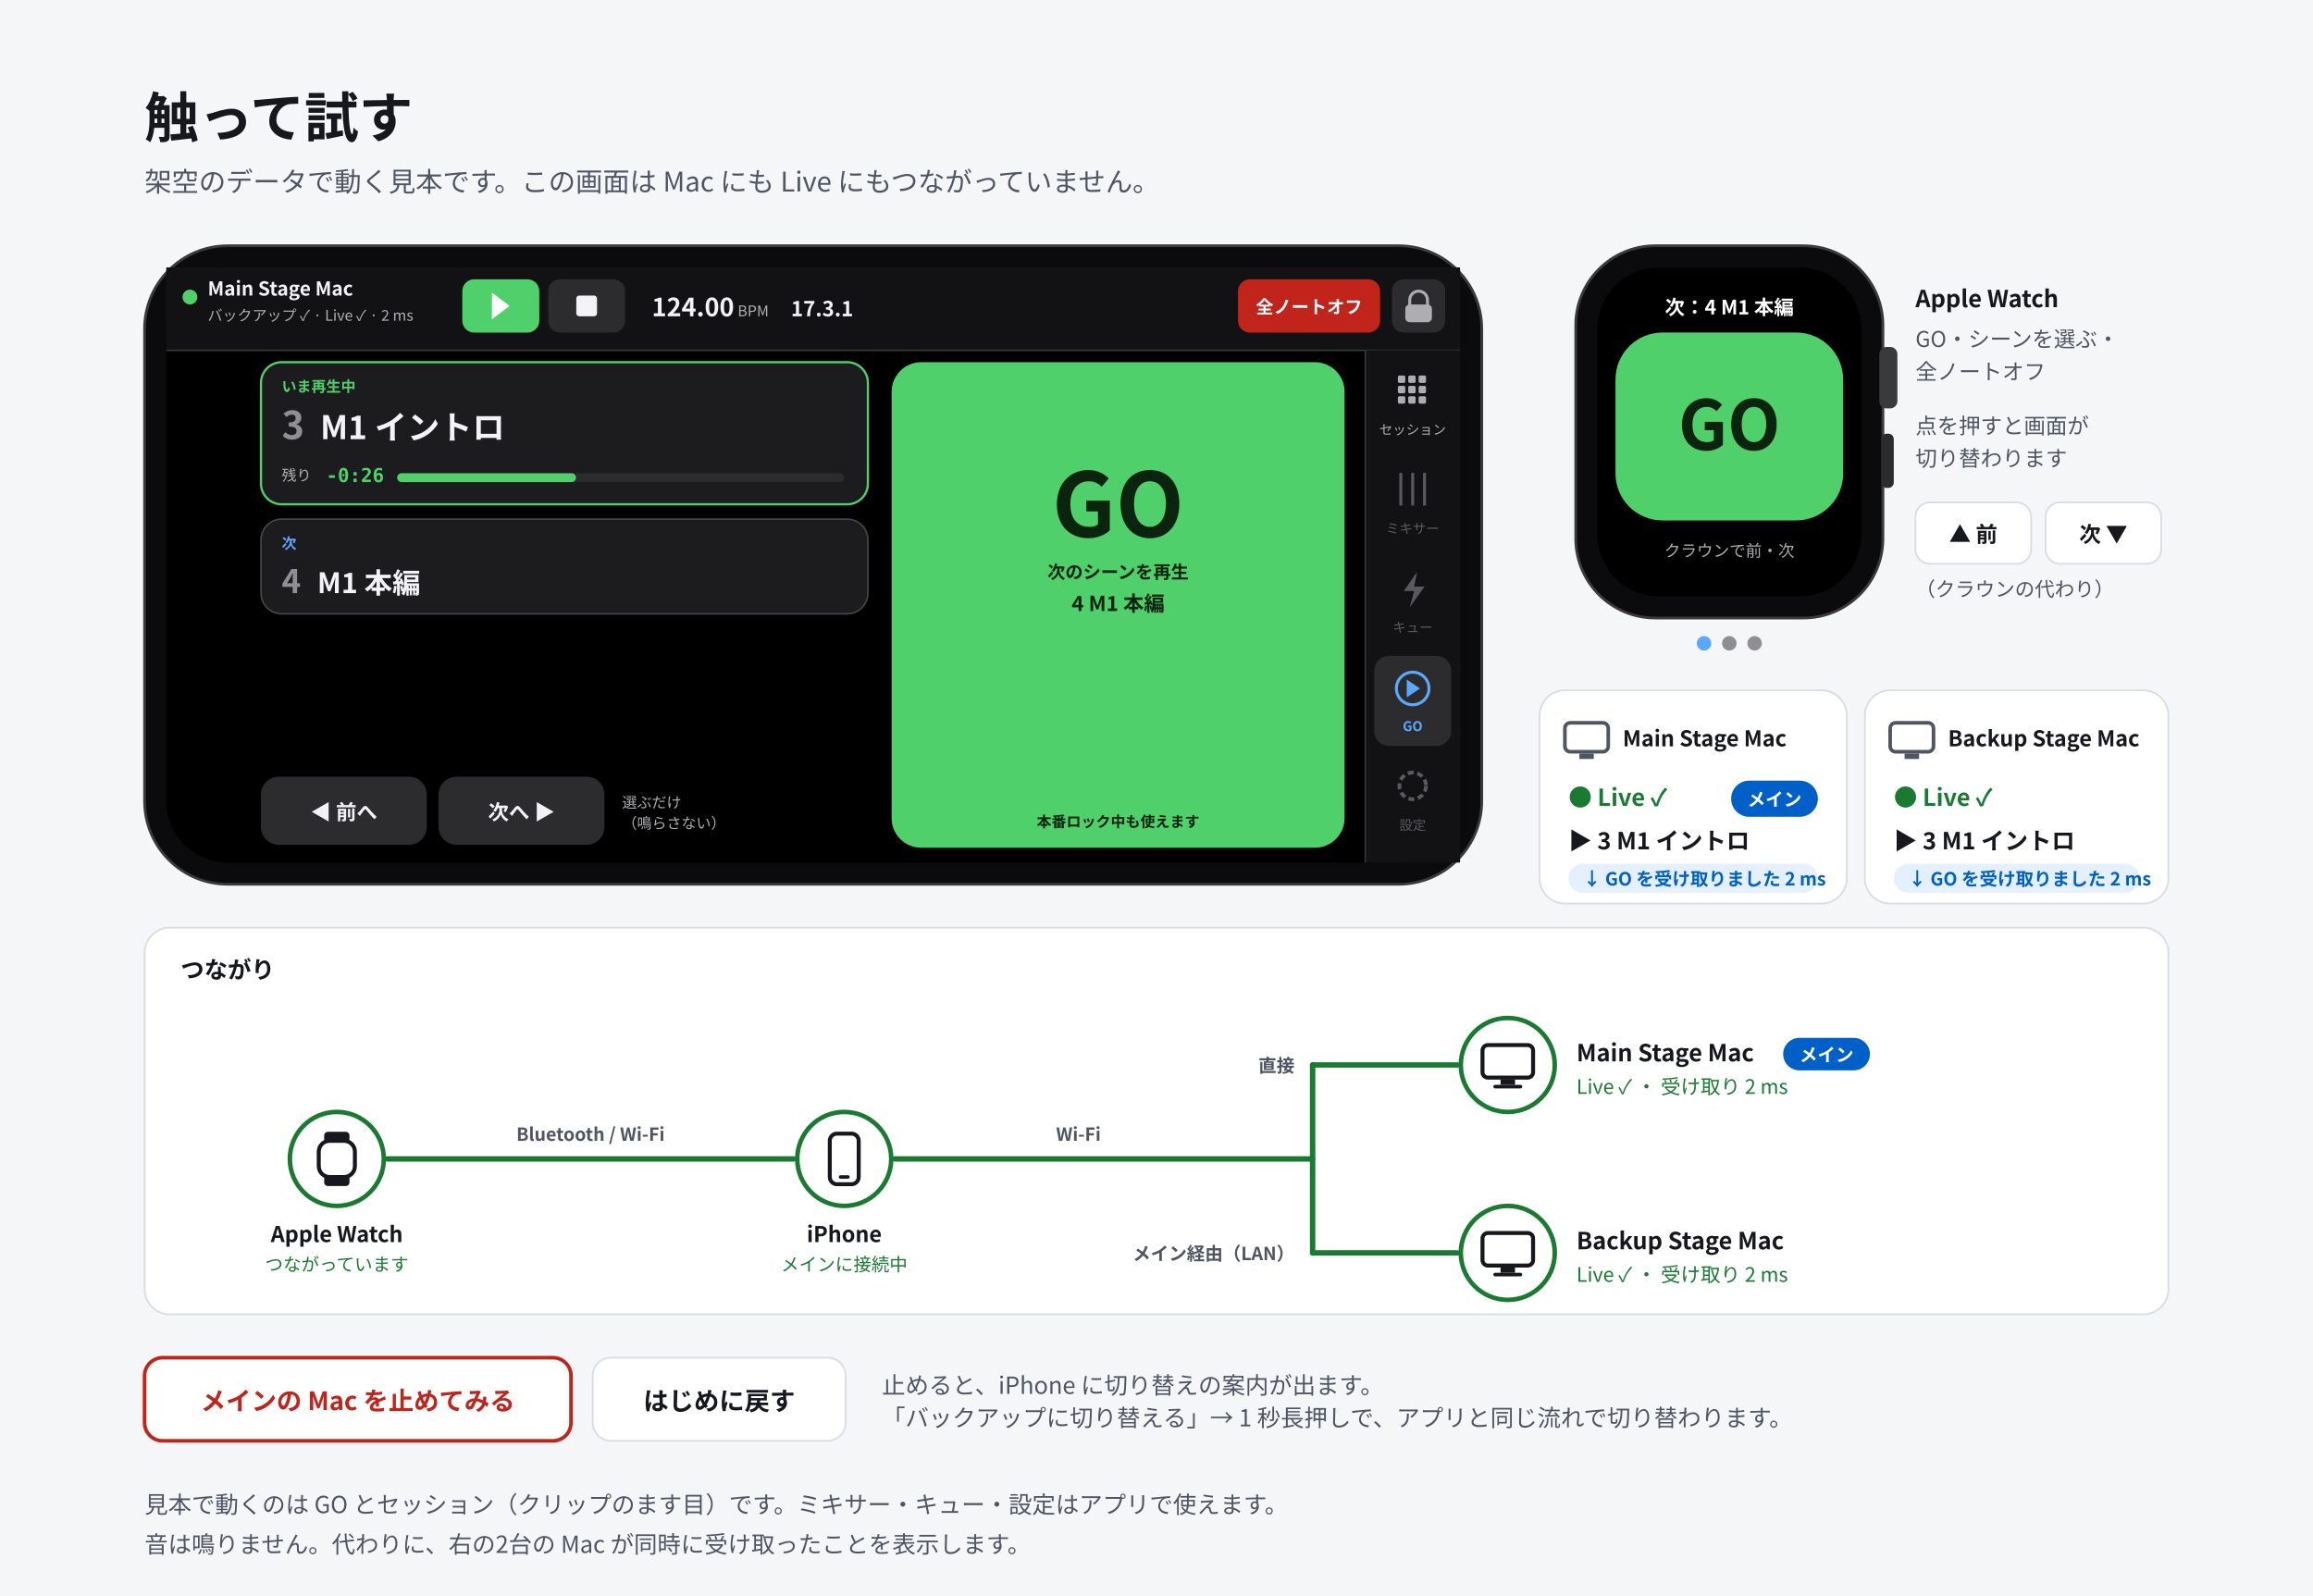
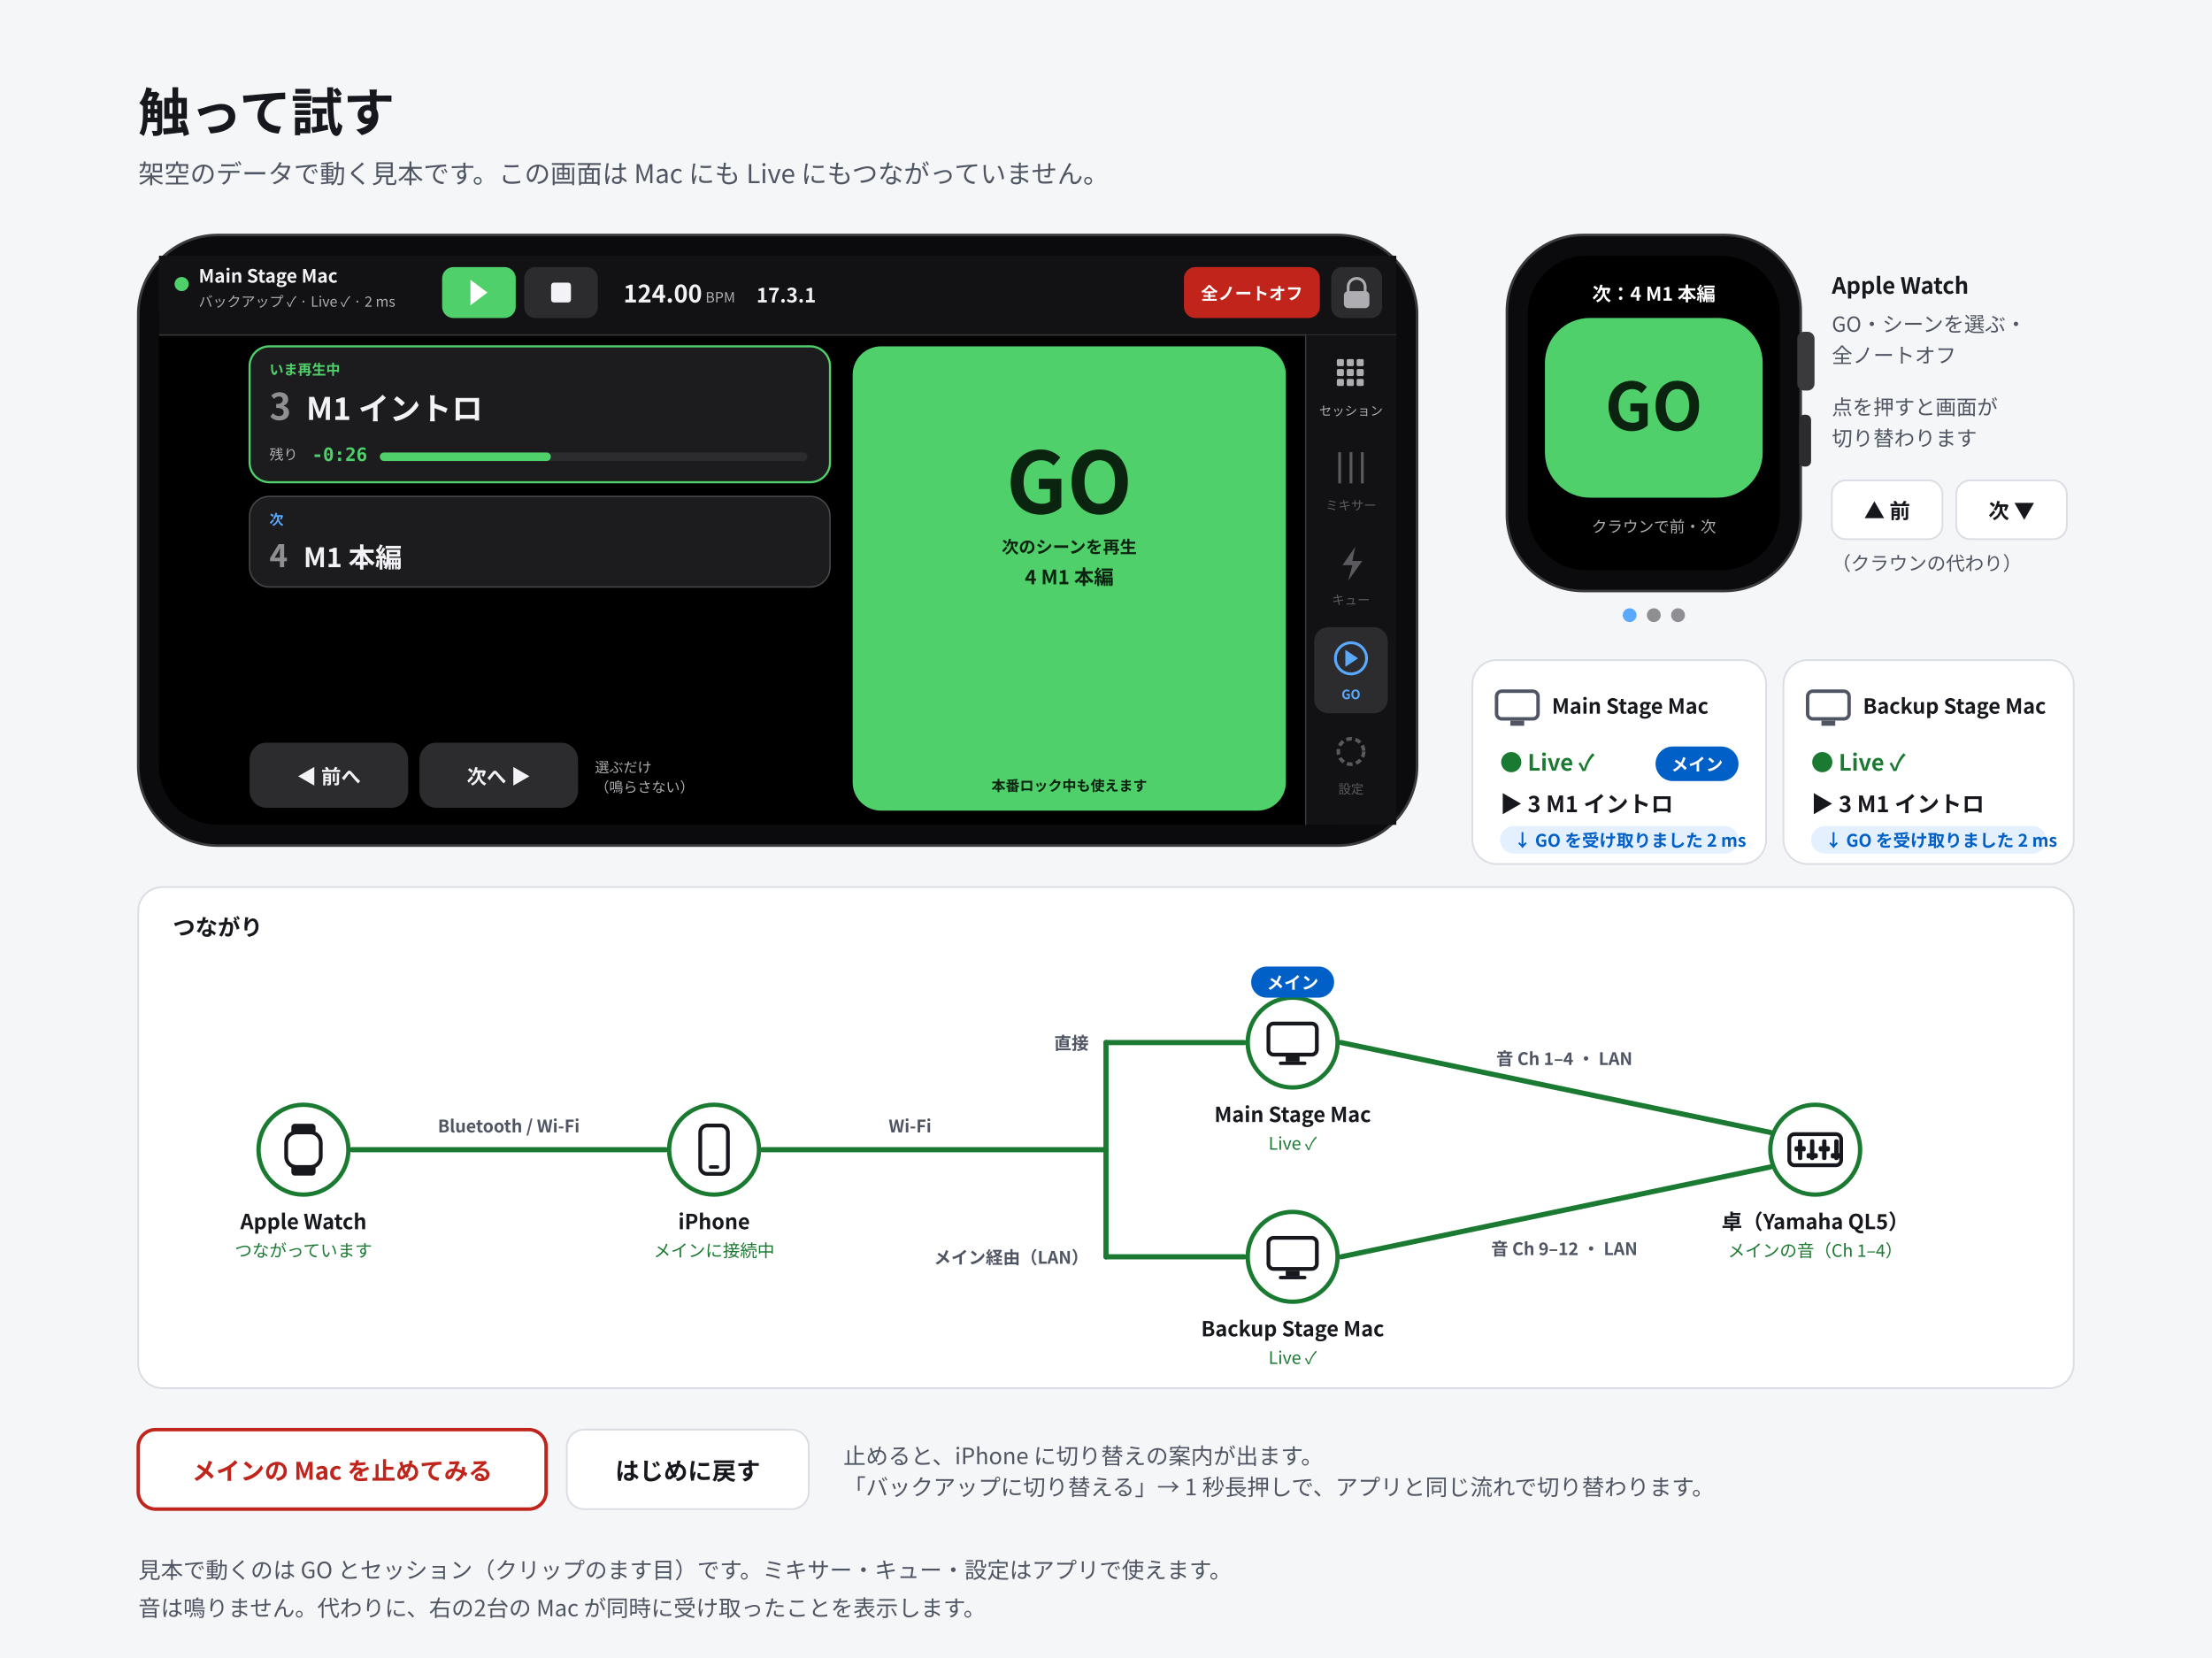
- <svg xmlns="http://www.w3.org/2000/svg" width="1280" height="883" viewBox="0 0 1280 883">
-   <rect x="0" y="0" width="1280" height="1050" rx="0" fill="#F5F6F8" />
+ <svg xmlns="http://www.w3.org/2000/svg" width="1280" height="959" viewBox="0 0 1280 959">
+   <rect x="0" y="0" width="1280" height="1130" rx="0" fill="#F5F6F8" />
  <text x="80" y="76" fill="#16181D" font-family="-apple-system, 'Hiragino Sans', 'Noto Sans CJK JP', sans-serif" font-size="30" font-weight="800" text-anchor="start">触って試す</text>
  <text x="80" y="106" fill="#4F5562" font-family="-apple-system, 'Hiragino Sans', 'Noto Sans CJK JP', sans-serif" font-size="15" font-weight="400" text-anchor="start">架空のデータで動く見本です。この画面は Mac にも Live にもつながっていません。</text>
  <rect x="80" y="136" width="740" height="353.327" rx="46" fill="#0B0B0D" stroke="#3A3A3C" stroke-width="1.5" />
  <rect x="92" y="148" width="716" height="329.327" rx="34" fill="#000" />
  <g transform="translate(92 148) scale(0.8192)">
    <rect x="0" y="0" width="874" height="56" rx="0" fill="#121214" />
    <line x1="0" y1="56" x2="874" y2="56" stroke="#38383A" />
    <circle cx="16" cy="20" r="5" fill="#4FD06A" />
    <text x="28" y="19" fill="#F2F2F7" font-family="-apple-system, 'Hiragino Sans', 'Noto Sans CJK JP', sans-serif" font-size="13" font-weight="700" text-anchor="start">Main Stage Mac</text>
    <text x="28" y="36" fill="#AEAEB2" font-family="-apple-system, 'Hiragino Sans', 'Noto Sans CJK JP', sans-serif" font-size="10" font-weight="400" text-anchor="start">バックアップ ✓ · Live ✓ · 2 ms</text>
    <rect x="200" y="8" width="52" height="36" rx="8" fill="#4FD06A" />
    <path d="M220 17 l12 9 l-12 9 z" fill="#FFF" />
    <rect x="258" y="8" width="52" height="36" rx="8" fill="#2C2C2E" />
    <rect x="277" y="19" width="14" height="14" rx="2" fill="#F2F2F7" />
    <text x="328" y="33" fill="#F2F2F7" font-family="-apple-system, 'Hiragino Sans', 'Noto Sans CJK JP', sans-serif" font-size="17" font-weight="700" text-anchor="start">124.00</text>
    <text x="386" y="33" fill="#AEAEB2" font-family="-apple-system, 'Hiragino Sans', 'Noto Sans CJK JP', sans-serif" font-size="10" font-weight="400" text-anchor="start">BPM</text>
    <text x="422" y="33" fill="#F2F2F7" font-family="-apple-system, 'Hiragino Sans', 'Noto Sans CJK JP', sans-serif" font-size="14" font-weight="600" text-anchor="start">17.3.1</text>
    <rect x="724" y="8" width="96" height="36" rx="8" fill="#C0241A" />
    <text x="772" y="31" fill="#FFF" font-family="-apple-system, 'Hiragino Sans', 'Noto Sans CJK JP', sans-serif" font-size="12" font-weight="700" text-anchor="middle">全ノートオフ</text>
    <rect x="828" y="8" width="36" height="36" rx="8" fill="#2C2C2E" />
    <path d="M840 26 v-4 a6 6 0 0 1 12 0 v4" stroke="#AEAEB2" stroke-width="2" fill="none" />
    <rect x="837" y="25" width="18" height="12" rx="3" fill="#AEAEB2" />
    <rect x="810" y="56" width="64" height="346" rx="0" fill="#121214" />
    <line x1="810" y1="56" x2="810" y2="402" stroke="#38383A" />
    <rect x="832" y="73.0" width="5" height="5" rx="1" fill="#AEAEB2" />
    <rect x="839" y="73.0" width="5" height="5" rx="1" fill="#AEAEB2" />
    <rect x="846" y="73.0" width="5" height="5" rx="1" fill="#AEAEB2" />
    <rect x="832" y="80.0" width="5" height="5" rx="1" fill="#AEAEB2" />
    <rect x="839" y="80.0" width="5" height="5" rx="1" fill="#AEAEB2" />
    <rect x="846" y="80.0" width="5" height="5" rx="1" fill="#AEAEB2" />
    <rect x="832" y="87.0" width="5" height="5" rx="1" fill="#AEAEB2" />
    <rect x="839" y="87.0" width="5" height="5" rx="1" fill="#AEAEB2" />
    <rect x="846" y="87.0" width="5" height="5" rx="1" fill="#AEAEB2" />
    <text x="842" y="112.8" fill="#AEAEB2" font-family="-apple-system, 'Hiragino Sans', 'Noto Sans CJK JP', sans-serif" font-size="9" font-weight="400" text-anchor="middle">セッション</text>
    <line x1="834" y1="138.8" x2="834" y2="160.8" stroke="#5A5A5E" stroke-width="2" />
    <line x1="842" y1="138.8" x2="842" y2="160.8" stroke="#5A5A5E" stroke-width="2" />
    <line x1="850" y1="138.8" x2="850" y2="160.8" stroke="#5A5A5E" stroke-width="2" />
    <text x="842" y="179.6" fill="#5A5A5E" font-family="-apple-system, 'Hiragino Sans', 'Noto Sans CJK JP', sans-serif" font-size="9" font-weight="400" text-anchor="middle">ミキサー</text>
    <path d="M845 205.6 l-9 13 h7 l-3 11 l10 -14 h-7 z" fill="#5A5A5E" />
    <text x="842" y="246.4" fill="#5A5A5E" font-family="-apple-system, 'Hiragino Sans', 'Noto Sans CJK JP', sans-serif" font-size="9" font-weight="400" text-anchor="middle">キュー</text>
    <rect x="816" y="262.4" width="52" height="60.8" rx="10" fill="#2C2C2E" />
    <circle cx="842" cy="284.4" r="11" fill="none" stroke="#5AA9FF" stroke-width="2" />
    <path d="M838 278.4 l9 6 l-9 6 z" fill="#5AA9FF" />
    <text x="842" y="313.2" fill="#5AA9FF" font-family="-apple-system, 'Hiragino Sans', 'Noto Sans CJK JP', sans-serif" font-size="9" font-weight="700" text-anchor="middle">GO</text>
    <circle cx="842" cy="350.2" r="9" fill="none" stroke="#5A5A5E" stroke-width="2.5" stroke-dasharray="4 2.5" />
    <text x="842" y="380.0" fill="#5A5A5E" font-family="-apple-system, 'Hiragino Sans', 'Noto Sans CJK JP', sans-serif" font-size="9" font-weight="400" text-anchor="middle">設定</text>
    <rect x="64" y="64" width="410" height="96" rx="14" fill="#1C1C1E" stroke="#4FD06A" stroke-width="1.5" />
    <text x="78" y="84" fill="#4FD06A" font-family="-apple-system, 'Hiragino Sans', 'Noto Sans CJK JP', sans-serif" font-size="10" font-weight="700" text-anchor="start">いま再生中</text>
    <text x="78" y="116" fill="#8E8E93" font-family="-apple-system, 'Hiragino Sans', 'Noto Sans CJK JP', sans-serif" font-size="26" font-weight="800" text-anchor="start">3</text>
    <text x="104" y="116" fill="#F2F2F7" font-family="-apple-system, 'Hiragino Sans', 'Noto Sans CJK JP', sans-serif" font-size="22" font-weight="800" text-anchor="start">M1 イントロ</text>
    <text x="78" y="144" fill="#AEAEB2" font-family="-apple-system, 'Hiragino Sans', 'Noto Sans CJK JP', sans-serif" font-size="10" font-weight="400" text-anchor="start">残り</text>
    <text x="108" y="145" fill="#4FD06A" font-family="'SF Mono', Menlo, monospace" font-size="13" font-weight="700" text-anchor="start">-0:26</text>
    <rect x="156" y="139" width="302" height="6" rx="3" fill="#2C2C2E" />
    <rect x="156" y="139" width="120.8" height="6" rx="3" fill="#4FD06A" />
    <rect x="64" y="170" width="410" height="64" rx="14" fill="#1C1C1E" stroke="#48484A" stroke-width="1" />
    <text x="78" y="190" fill="#5AA9FF" font-family="-apple-system, 'Hiragino Sans', 'Noto Sans CJK JP', sans-serif" font-size="10" font-weight="700" text-anchor="start">次</text>
    <text x="78" y="220" fill="#8E8E93" font-family="-apple-system, 'Hiragino Sans', 'Noto Sans CJK JP', sans-serif" font-size="22" font-weight="800" text-anchor="start">4</text>
    <text x="102" y="220" fill="#F2F2F7" font-family="-apple-system, 'Hiragino Sans', 'Noto Sans CJK JP', sans-serif" font-size="19" font-weight="800" text-anchor="start">M1 本編</text>
    <rect x="64" y="344" width="112" height="46" rx="12" fill="#2C2C2E" />
    <text x="120" y="373" fill="#F2F2F7" font-family="-apple-system, 'Hiragino Sans', 'Noto Sans CJK JP', sans-serif" font-size="14" font-weight="700" text-anchor="middle">◀ 前へ</text>
    <rect x="184" y="344" width="112" height="46" rx="12" fill="#2C2C2E" />
    <text x="240" y="373" fill="#F2F2F7" font-family="-apple-system, 'Hiragino Sans', 'Noto Sans CJK JP', sans-serif" font-size="14" font-weight="700" text-anchor="middle">次へ ▶</text>
    <text x="308" y="365" fill="#AEAEB2" font-family="-apple-system, 'Hiragino Sans', 'Noto Sans CJK JP', sans-serif" font-size="10" font-weight="400" text-anchor="start">選ぶだけ</text>
    <text x="308" y="379" fill="#AEAEB2" font-family="-apple-system, 'Hiragino Sans', 'Noto Sans CJK JP', sans-serif" font-size="10" font-weight="400" text-anchor="start">（鳴らさない）</text>
    <rect x="490" y="64" width="306" height="328" rx="20" fill="#4FD06A" />
    <text x="643.0" y="182.08" fill="#0A2410" font-family="-apple-system, 'Hiragino Sans', 'Noto Sans CJK JP', sans-serif" font-size="60" font-weight="900" text-anchor="middle">GO</text>
    <text x="643.0" y="210.08" fill="#0A2410" font-family="-apple-system, 'Hiragino Sans', 'Noto Sans CJK JP', sans-serif" font-size="12" font-weight="700" text-anchor="middle">次のシーンを再生</text>
    <text x="643.0" y="232.08" fill="#0A2410" font-family="-apple-system, 'Hiragino Sans', 'Noto Sans CJK JP', sans-serif" font-size="14" font-weight="700" text-anchor="middle">4  M1 本編</text>
    <text x="643.0" y="378" fill="#0A2410" font-family="-apple-system, 'Hiragino Sans', 'Noto Sans CJK JP', sans-serif" font-size="10" font-weight="700" text-anchor="middle">本番ロック中も使えます</text>
  </g>
  <rect x="872" y="136" width="170" height="206" rx="44" fill="#0B0B0D" stroke="#3A3A3C" stroke-width="1.5" />
  <rect x="1040" y="192" width="10" height="34" rx="4" fill="#3A3A3C" />
  <rect x="1041" y="240" width="7" height="30" rx="3" fill="#2C2C2E" />
  <rect x="884" y="148" width="146" height="182" rx="34" fill="#000" />
  <text x="957.0" y="174" fill="#FFF" font-family="-apple-system, 'Hiragino Sans', 'Noto Sans CJK JP', sans-serif" font-size="11" font-weight="700" text-anchor="middle">次：4 M1 本編</text>
  <rect x="894" y="184" width="126" height="104" rx="26" fill="#4FD06A" />
  <text x="957.0" y="249" fill="#0A2410" font-family="-apple-system, 'Hiragino Sans', 'Noto Sans CJK JP', sans-serif" font-size="38" font-weight="900" text-anchor="middle">GO</text>
  <text x="957.0" y="308" fill="#AEAEB2" font-family="-apple-system, 'Hiragino Sans', 'Noto Sans CJK JP', sans-serif" font-size="9" font-weight="400" text-anchor="middle">クラウンで前・次</text>
  <circle cx="943.0" cy="356" r="4" fill="#5AA9FF" />
  <circle cx="957.0" cy="356" r="4" fill="#8E8E93" />
  <circle cx="971.0" cy="356" r="4" fill="#8E8E93" />
  <text x="1060" y="170" fill="#16181D" font-family="-apple-system, 'Hiragino Sans', 'Noto Sans CJK JP', sans-serif" font-size="13" font-weight="800" text-anchor="start">Apple Watch</text>
  <text x="1060" y="192" fill="#4F5562" font-family="-apple-system, 'Hiragino Sans', 'Noto Sans CJK JP', sans-serif" font-size="12" font-weight="400" text-anchor="start">GO・シーンを選ぶ・</text>
  <text x="1060" y="210" fill="#4F5562" font-family="-apple-system, 'Hiragino Sans', 'Noto Sans CJK JP', sans-serif" font-size="12" font-weight="400" text-anchor="start">全ノートオフ</text>
  <text x="1060" y="240" fill="#4F5562" font-family="-apple-system, 'Hiragino Sans', 'Noto Sans CJK JP', sans-serif" font-size="12" font-weight="400" text-anchor="start">点を押すと画面が</text>
  <text x="1060" y="258" fill="#4F5562" font-family="-apple-system, 'Hiragino Sans', 'Noto Sans CJK JP', sans-serif" font-size="12" font-weight="400" text-anchor="start">切り替わります</text>
  <rect x="1060" y="278" width="64" height="34" rx="8" fill="#FFFFFF" stroke="#DADDE3" stroke-width="1" />
  <text x="1092" y="300" fill="#16181D" font-family="-apple-system, 'Hiragino Sans', 'Noto Sans CJK JP', sans-serif" font-size="12" font-weight="700" text-anchor="middle">▲ 前</text>
  <rect x="1132" y="278" width="64" height="34" rx="8" fill="#FFFFFF" stroke="#DADDE3" stroke-width="1" />
  <text x="1164" y="300" fill="#16181D" font-family="-apple-system, 'Hiragino Sans', 'Noto Sans CJK JP', sans-serif" font-size="12" font-weight="700" text-anchor="middle">次 ▼</text>
  <text x="1060" y="330" fill="#4F5562" font-family="-apple-system, 'Hiragino Sans', 'Noto Sans CJK JP', sans-serif" font-size="11" font-weight="400" text-anchor="start">（クラウンの代わり）</text>
  <rect x="852" y="382" width="170" height="118" rx="14" fill="#FFFFFF" stroke="#DADDE3" stroke-width="1" />
  <rect x="866" y="400" width="24" height="16" rx="3" fill="none" stroke="#4F5562" stroke-width="2" />
  <rect x="874" y="417" width="8" height="3" fill="#4F5562" />
  <text x="898" y="413" fill="#16181D" font-family="-apple-system, 'Hiragino Sans', 'Noto Sans CJK JP', sans-serif" font-size="12" font-weight="800" text-anchor="start">Main Stage Mac</text>
  <text x="868" y="446" fill="#1B7A31" font-family="-apple-system, 'Hiragino Sans', 'Noto Sans CJK JP', sans-serif" font-size="13" font-weight="700" text-anchor="start">● Live ✓</text>
  <text x="868" y="470" fill="#16181D" font-family="-apple-system, 'Hiragino Sans', 'Noto Sans CJK JP', sans-serif" font-size="13" font-weight="600" text-anchor="start">▶ 3  M1 イントロ</text>
  <rect x="868" y="478" width="138" height="16" rx="8" fill="#E5F0FF" />
  <text x="876" y="490" fill="#0060C7" font-family="-apple-system, 'Hiragino Sans', 'Noto Sans CJK JP', sans-serif" font-size="10" font-weight="700" text-anchor="start">↓ GO を受け取りました  2 ms</text>
  <rect x="958" y="432" width="48" height="20" rx="10" fill="#0060C7" />
  <text x="982" y="446" fill="#FFF" font-family="-apple-system, 'Hiragino Sans', 'Noto Sans CJK JP', sans-serif" font-size="10" font-weight="800" text-anchor="middle">メイン</text>
  <rect x="1032" y="382" width="168" height="118" rx="14" fill="#FFFFFF" stroke="#DADDE3" stroke-width="1" />
  <rect x="1046" y="400" width="24" height="16" rx="3" fill="none" stroke="#4F5562" stroke-width="2" />
  <rect x="1054" y="417" width="8" height="3" fill="#4F5562" />
  <text x="1078" y="413" fill="#16181D" font-family="-apple-system, 'Hiragino Sans', 'Noto Sans CJK JP', sans-serif" font-size="12" font-weight="800" text-anchor="start">Backup Stage Mac</text>
  <text x="1048" y="446" fill="#1B7A31" font-family="-apple-system, 'Hiragino Sans', 'Noto Sans CJK JP', sans-serif" font-size="13" font-weight="700" text-anchor="start">● Live ✓</text>
  <text x="1048" y="470" fill="#16181D" font-family="-apple-system, 'Hiragino Sans', 'Noto Sans CJK JP', sans-serif" font-size="13" font-weight="600" text-anchor="start">▶ 3  M1 イントロ</text>
  <rect x="1048" y="478" width="136" height="16" rx="8" fill="#E5F0FF" />
  <text x="1056" y="490" fill="#0060C7" font-family="-apple-system, 'Hiragino Sans', 'Noto Sans CJK JP', sans-serif" font-size="10" font-weight="700" text-anchor="start">↓ GO を受け取りました  2 ms</text>
-   <rect x="80" y="513.327" width="1120" height="214" rx="14" fill="#FFFFFF" stroke="#DADDE3" stroke-width="1" />
+   <rect x="80" y="513.327" width="1120" height="290" rx="14" fill="#FFFFFF" stroke="#DADDE3" stroke-width="1" />
  <text x="100" y="541.327" fill="#16181D" font-family="-apple-system, 'Hiragino Sans', 'Noto Sans CJK JP', sans-serif" font-size="13" font-weight="800" text-anchor="start">つながり</text>
-   <line x1="214.4" y1="641.327" x2="439.2" y2="641.327" stroke="#1B7A31" stroke-width="3" stroke-linecap="round" />
-   <text x="326.8" y="631.327" fill="#4F5562" font-family="-apple-system, 'Hiragino Sans', 'Noto Sans CJK JP', sans-serif" font-size="10" font-weight="700" text-anchor="middle">Bluetooth / Wi-Fi</text>
-   <line x1="495.2" y1="641.327" x2="726.4" y2="641.327" stroke="#1B7A31" stroke-width="3" stroke-linecap="round" />
-   <text x="596.8" y="631.327" fill="#4F5562" font-family="-apple-system, 'Hiragino Sans', 'Noto Sans CJK JP', sans-serif" font-size="10" font-weight="700" text-anchor="middle">Wi-Fi</text>
-   <line x1="726.4" y1="589.327" x2="726.4" y2="693.327" stroke="#1B7A31" stroke-width="3" stroke-linecap="round" />
-   <line x1="726.4" y1="589.327" x2="806.4" y2="589.327" stroke="#1B7A31" stroke-width="3" stroke-linecap="round" />
-   <line x1="726.4" y1="693.327" x2="806.4" y2="693.327" stroke="#1B7A31" stroke-width="3" stroke-linecap="round" />
-   <text x="716.4" y="593.327" fill="#4F5562" font-family="-apple-system, 'Hiragino Sans', 'Noto Sans CJK JP', sans-serif" font-size="10" font-weight="700" text-anchor="end">直接</text>
-   <text x="716.4" y="697.327" fill="#4F5562" font-family="-apple-system, 'Hiragino Sans', 'Noto Sans CJK JP', sans-serif" font-size="10" font-weight="700" text-anchor="end">メイン経由（LAN）</text>
-   <circle cx="186.4" cy="641.327" r="26" fill="#FFFFFF" stroke="#1B7A31" stroke-width="2.5" />
-   <rect x="179.4" y="626.327" width="14" height="6" rx="2" fill="#16181D" />
-   <rect x="179.4" y="650.327" width="14" height="6" rx="2" fill="#16181D" />
-   <rect x="176.4" y="631.327" width="20" height="20" rx="6" fill="none" stroke="#16181D" stroke-width="2.2" />
-   <text x="186.4" y="687.327" fill="#16181D" font-family="-apple-system, 'Hiragino Sans', 'Noto Sans CJK JP', sans-serif" font-size="12" font-weight="800" text-anchor="middle">Apple Watch</text>
-   <text x="186.4" y="703.327" fill="#1B7A31" font-family="-apple-system, 'Hiragino Sans', 'Noto Sans CJK JP', sans-serif" font-size="10" font-weight="400" text-anchor="middle">つながっています</text>
-   <circle cx="467.2" cy="641.327" r="26" fill="#FFFFFF" stroke="#1B7A31" stroke-width="2.5" />
-   <rect x="459.2" y="627.327" width="16" height="28" rx="4" fill="none" stroke="#16181D" stroke-width="2.2" />
-   <rect x="464.2" y="650.327" width="6" height="2" rx="1" fill="#16181D" />
-   <text x="467.2" y="687.327" fill="#16181D" font-family="-apple-system, 'Hiragino Sans', 'Noto Sans CJK JP', sans-serif" font-size="12" font-weight="800" text-anchor="middle">iPhone</text>
-   <text x="467.2" y="703.327" fill="#1B7A31" font-family="-apple-system, 'Hiragino Sans', 'Noto Sans CJK JP', sans-serif" font-size="10" font-weight="400" text-anchor="middle">メインに接続中</text>
-   <circle cx="834.4" cy="589.327" r="26" fill="#FFFFFF" stroke="#1B7A31" stroke-width="2.5" />
-   <rect x="820.4" y="578.327" width="28" height="18" rx="3" fill="none" stroke="#16181D" stroke-width="2.2" />
-   <rect x="830.4" y="597.327" width="8" height="3" rx="0" fill="#16181D" />
-   <rect x="826.4" y="600.327" width="16" height="2" rx="1" fill="#16181D" />
-   <text x="872.4" y="587.327" fill="#16181D" font-family="-apple-system, 'Hiragino Sans', 'Noto Sans CJK JP', sans-serif" font-size="13" font-weight="800" text-anchor="start">Main Stage Mac</text>
-   <text x="872.4" y="605.327" fill="#1B7A31" font-family="-apple-system, 'Hiragino Sans', 'Noto Sans CJK JP', sans-serif" font-size="11" font-weight="400" text-anchor="start">Live ✓ ・ 受け取り 2 ms</text>
-   <rect x="986.8" y="574.327" width="48" height="18" rx="9" fill="#0060C7" />
-   <text x="1010.8" y="587.327" fill="#FFF" font-family="-apple-system, 'Hiragino Sans', 'Noto Sans CJK JP', sans-serif" font-size="10" font-weight="800" text-anchor="middle">メイン</text>
-   <circle cx="834.4" cy="693.327" r="26" fill="#FFFFFF" stroke="#1B7A31" stroke-width="2.5" />
-   <rect x="820.4" y="682.327" width="28" height="18" rx="3" fill="none" stroke="#16181D" stroke-width="2.2" />
-   <rect x="830.4" y="701.327" width="8" height="3" rx="0" fill="#16181D" />
-   <rect x="826.4" y="704.327" width="16" height="2" rx="1" fill="#16181D" />
-   <text x="872.4" y="691.327" fill="#16181D" font-family="-apple-system, 'Hiragino Sans', 'Noto Sans CJK JP', sans-serif" font-size="13" font-weight="800" text-anchor="start">Backup Stage Mac</text>
-   <text x="872.4" y="709.327" fill="#1B7A31" font-family="-apple-system, 'Hiragino Sans', 'Noto Sans CJK JP', sans-serif" font-size="11" font-weight="400" text-anchor="start">Live ✓ ・ 受け取り 2 ms</text>
-   <rect x="80" y="751.327" width="236" height="46" rx="10" fill="#FFFFFF" stroke="#C0241A" stroke-width="2" />
-   <text x="198" y="780.327" fill="#C0241A" font-family="-apple-system, 'Hiragino Sans', 'Noto Sans CJK JP', sans-serif" font-size="14" font-weight="800" text-anchor="middle">メインの Mac を止めてみる</text>
-   <rect x="328" y="751.327" width="140" height="46" rx="10" fill="#FFFFFF" stroke="#DADDE3" stroke-width="1" />
-   <text x="398" y="780.327" fill="#16181D" font-family="-apple-system, 'Hiragino Sans', 'Noto Sans CJK JP', sans-serif" font-size="14" font-weight="700" text-anchor="middle">はじめに戻す</text>
-   <text x="488" y="771.327" fill="#4F5562" font-family="-apple-system, 'Hiragino Sans', 'Noto Sans CJK JP', sans-serif" font-size="13" font-weight="400" text-anchor="start">止めると、iPhone に切り替えの案内が出ます。</text>
-   <text x="488" y="789.327" fill="#4F5562" font-family="-apple-system, 'Hiragino Sans', 'Noto Sans CJK JP', sans-serif" font-size="13" font-weight="400" text-anchor="start">「バックアップに切り替える」→ 1 秒長押しで、アプリと同じ流れで切り替わります。</text>
-   <text x="80" y="837.327" fill="#4F5562" font-family="-apple-system, 'Hiragino Sans', 'Noto Sans CJK JP', sans-serif" font-size="13" font-weight="400" text-anchor="start">見本で動くのは GO とセッション（クリップのます目）です。ミキサー・キュー・設定はアプリで使えます。</text>
-   <text x="80" y="859.327" fill="#4F5562" font-family="-apple-system, 'Hiragino Sans', 'Noto Sans CJK JP', sans-serif" font-size="13" font-weight="400" text-anchor="start">音は鳴りません。代わりに、右の2台の Mac が同時に受け取ったことを表示します。</text>
+   <line x1="203.6" y1="665.327" x2="385.2" y2="665.327" stroke="#1B7A31" stroke-width="3" stroke-linecap="round" />
+   <text x="294.4" y="655.327" fill="#4F5562" font-family="-apple-system, 'Hiragino Sans', 'Noto Sans CJK JP', sans-serif" font-size="10" font-weight="700" text-anchor="middle">Bluetooth / Wi-Fi</text>
+   <line x1="441.2" y1="665.327" x2="640.0" y2="665.327" stroke="#1B7A31" stroke-width="3" stroke-linecap="round" />
+   <text x="526.6" y="655.327" fill="#4F5562" font-family="-apple-system, 'Hiragino Sans', 'Noto Sans CJK JP', sans-serif" font-size="10" font-weight="700" text-anchor="middle">Wi-Fi</text>
+   <line x1="640.0" y1="603.327" x2="640.0" y2="727.327" stroke="#1B7A31" stroke-width="3" stroke-linecap="round" />
+   <line x1="640.0" y1="603.327" x2="720.0" y2="603.327" stroke="#1B7A31" stroke-width="3" stroke-linecap="round" />
+   <line x1="640.0" y1="727.327" x2="720.0" y2="727.327" stroke="#1B7A31" stroke-width="3" stroke-linecap="round" />
+   <text x="630.0" y="607.327" fill="#4F5562" font-family="-apple-system, 'Hiragino Sans', 'Noto Sans CJK JP', sans-serif" font-size="10" font-weight="700" text-anchor="end">直接</text>
+   <text x="630.0" y="731.327" fill="#4F5562" font-family="-apple-system, 'Hiragino Sans', 'Noto Sans CJK JP', sans-serif" font-size="10" font-weight="700" text-anchor="end">メイン経由（LAN）</text>
+   <line x1="776.0" y1="603.327" x2="1024.4" y2="655.327" stroke="#1B7A31" stroke-width="3" stroke-linecap="round" />
+   <line x1="776.0" y1="727.327" x2="1024.4" y2="675.327" stroke="#1B7A31" stroke-width="3" stroke-linecap="round" />
+   <text x="905.2" y="616.327" fill="#4F5562" font-family="-apple-system, 'Hiragino Sans', 'Noto Sans CJK JP', sans-serif" font-size="10" font-weight="700" text-anchor="middle">音 Ch 1–4 ・ LAN</text>
+   <text x="905.2" y="726.327" fill="#4F5562" font-family="-apple-system, 'Hiragino Sans', 'Noto Sans CJK JP', sans-serif" font-size="10" font-weight="700" text-anchor="middle">音 Ch 9–12 ・ LAN</text>
+   <circle cx="175.6" cy="665.327" r="26" fill="#FFFFFF" stroke="#1B7A31" stroke-width="2.5" />
+   <rect x="168.6" y="650.327" width="14" height="6" rx="2" fill="#16181D" />
+   <rect x="168.6" y="674.327" width="14" height="6" rx="2" fill="#16181D" />
+   <rect x="165.6" y="655.327" width="20" height="20" rx="6" fill="none" stroke="#16181D" stroke-width="2.2" />
+   <text x="175.6" y="711.327" fill="#16181D" font-family="-apple-system, 'Hiragino Sans', 'Noto Sans CJK JP', sans-serif" font-size="12" font-weight="800" text-anchor="middle">Apple Watch</text>
+   <text x="175.6" y="727.327" fill="#1B7A31" font-family="-apple-system, 'Hiragino Sans', 'Noto Sans CJK JP', sans-serif" font-size="10" font-weight="400" text-anchor="middle">つながっています</text>
+   <circle cx="413.2" cy="665.327" r="26" fill="#FFFFFF" stroke="#1B7A31" stroke-width="2.5" />
+   <rect x="405.2" y="651.327" width="16" height="28" rx="4" fill="none" stroke="#16181D" stroke-width="2.2" />
+   <rect x="410.2" y="674.327" width="6" height="2" rx="1" fill="#16181D" />
+   <text x="413.2" y="711.327" fill="#16181D" font-family="-apple-system, 'Hiragino Sans', 'Noto Sans CJK JP', sans-serif" font-size="12" font-weight="800" text-anchor="middle">iPhone</text>
+   <text x="413.2" y="727.327" fill="#1B7A31" font-family="-apple-system, 'Hiragino Sans', 'Noto Sans CJK JP', sans-serif" font-size="10" font-weight="400" text-anchor="middle">メインに接続中</text>
+   <circle cx="748.0" cy="603.327" r="26" fill="#FFFFFF" stroke="#1B7A31" stroke-width="2.5" />
+   <rect x="734.0" y="592.327" width="28" height="18" rx="3" fill="none" stroke="#16181D" stroke-width="2.2" />
+   <rect x="744.0" y="611.327" width="8" height="3" rx="0" fill="#16181D" />
+   <rect x="740.0" y="614.327" width="16" height="2" rx="1" fill="#16181D" />
+   <text x="748.0" y="649.327" fill="#16181D" font-family="-apple-system, 'Hiragino Sans', 'Noto Sans CJK JP', sans-serif" font-size="12" font-weight="800" text-anchor="middle">Main Stage Mac</text>
+   <text x="748.0" y="665.327" fill="#1B7A31" font-family="-apple-system, 'Hiragino Sans', 'Noto Sans CJK JP', sans-serif" font-size="10" font-weight="400" text-anchor="middle">Live ✓</text>
+   <rect x="724.0" y="559.327" width="48" height="18" rx="9" fill="#0060C7" />
+   <text x="748.0" y="572.327" fill="#FFF" font-family="-apple-system, 'Hiragino Sans', 'Noto Sans CJK JP', sans-serif" font-size="10" font-weight="800" text-anchor="middle">メイン</text>
+   <circle cx="748.0" cy="727.327" r="26" fill="#FFFFFF" stroke="#1B7A31" stroke-width="2.5" />
+   <rect x="734.0" y="716.327" width="28" height="18" rx="3" fill="none" stroke="#16181D" stroke-width="2.2" />
+   <rect x="744.0" y="735.327" width="8" height="3" rx="0" fill="#16181D" />
+   <rect x="740.0" y="738.327" width="16" height="2" rx="1" fill="#16181D" />
+   <text x="748.0" y="773.327" fill="#16181D" font-family="-apple-system, 'Hiragino Sans', 'Noto Sans CJK JP', sans-serif" font-size="12" font-weight="800" text-anchor="middle">Backup Stage Mac</text>
+   <text x="748.0" y="789.327" fill="#1B7A31" font-family="-apple-system, 'Hiragino Sans', 'Noto Sans CJK JP', sans-serif" font-size="10" font-weight="400" text-anchor="middle">Live ✓</text>
+   <circle cx="1050.4" cy="665.327" r="26" fill="#FFFFFF" stroke="#1B7A31" stroke-width="2.5" />
+   <rect x="1035.4" y="656.327" width="30" height="18" rx="3" fill="none" stroke="#16181D" stroke-width="2.2" />
+   <rect x="1040.4" y="659.327" width="2.5" height="12" rx="1" fill="#16181D" />
+   <rect x="1047.4" y="659.327" width="2.5" height="12" rx="1" fill="#16181D" />
+   <rect x="1054.4" y="659.327" width="2.5" height="12" rx="1" fill="#16181D" />
+   <rect x="1061.4" y="659.327" width="2.5" height="12" rx="1" fill="#16181D" />
+   <rect x="1038.4" y="663.327" width="6.5" height="3" rx="1" fill="#16181D" />
+   <rect x="1045.4" y="667.327" width="6.5" height="3" rx="1" fill="#16181D" />
+   <rect x="1052.4" y="663.327" width="6.5" height="3" rx="1" fill="#16181D" />
+   <rect x="1059.4" y="667.327" width="6.5" height="3" rx="1" fill="#16181D" />
+   <text x="1050.4" y="711.327" fill="#16181D" font-family="-apple-system, 'Hiragino Sans', 'Noto Sans CJK JP', sans-serif" font-size="12" font-weight="800" text-anchor="middle">卓（Yamaha QL5）</text>
+   <text x="1050.4" y="727.327" fill="#1B7A31" font-family="-apple-system, 'Hiragino Sans', 'Noto Sans CJK JP', sans-serif" font-size="10" font-weight="400" text-anchor="middle">メインの音（Ch 1–4）</text>
+   <rect x="80" y="827.327" width="236" height="46" rx="10" fill="#FFFFFF" stroke="#C0241A" stroke-width="2" />
+   <text x="198" y="856.327" fill="#C0241A" font-family="-apple-system, 'Hiragino Sans', 'Noto Sans CJK JP', sans-serif" font-size="14" font-weight="800" text-anchor="middle">メインの Mac を止めてみる</text>
+   <rect x="328" y="827.327" width="140" height="46" rx="10" fill="#FFFFFF" stroke="#DADDE3" stroke-width="1" />
+   <text x="398" y="856.327" fill="#16181D" font-family="-apple-system, 'Hiragino Sans', 'Noto Sans CJK JP', sans-serif" font-size="14" font-weight="700" text-anchor="middle">はじめに戻す</text>
+   <text x="488" y="847.327" fill="#4F5562" font-family="-apple-system, 'Hiragino Sans', 'Noto Sans CJK JP', sans-serif" font-size="13" font-weight="400" text-anchor="start">止めると、iPhone に切り替えの案内が出ます。</text>
+   <text x="488" y="865.327" fill="#4F5562" font-family="-apple-system, 'Hiragino Sans', 'Noto Sans CJK JP', sans-serif" font-size="13" font-weight="400" text-anchor="start">「バックアップに切り替える」→ 1 秒長押しで、アプリと同じ流れで切り替わります。</text>
+   <text x="80" y="913.327" fill="#4F5562" font-family="-apple-system, 'Hiragino Sans', 'Noto Sans CJK JP', sans-serif" font-size="13" font-weight="400" text-anchor="start">見本で動くのは GO とセッション（クリップのます目）です。ミキサー・キュー・設定はアプリで使えます。</text>
+   <text x="80" y="935.327" fill="#4F5562" font-family="-apple-system, 'Hiragino Sans', 'Noto Sans CJK JP', sans-serif" font-size="13" font-weight="400" text-anchor="start">音は鳴りません。代わりに、右の2台の Mac が同時に受け取ったことを表示します。</text>
</svg>
